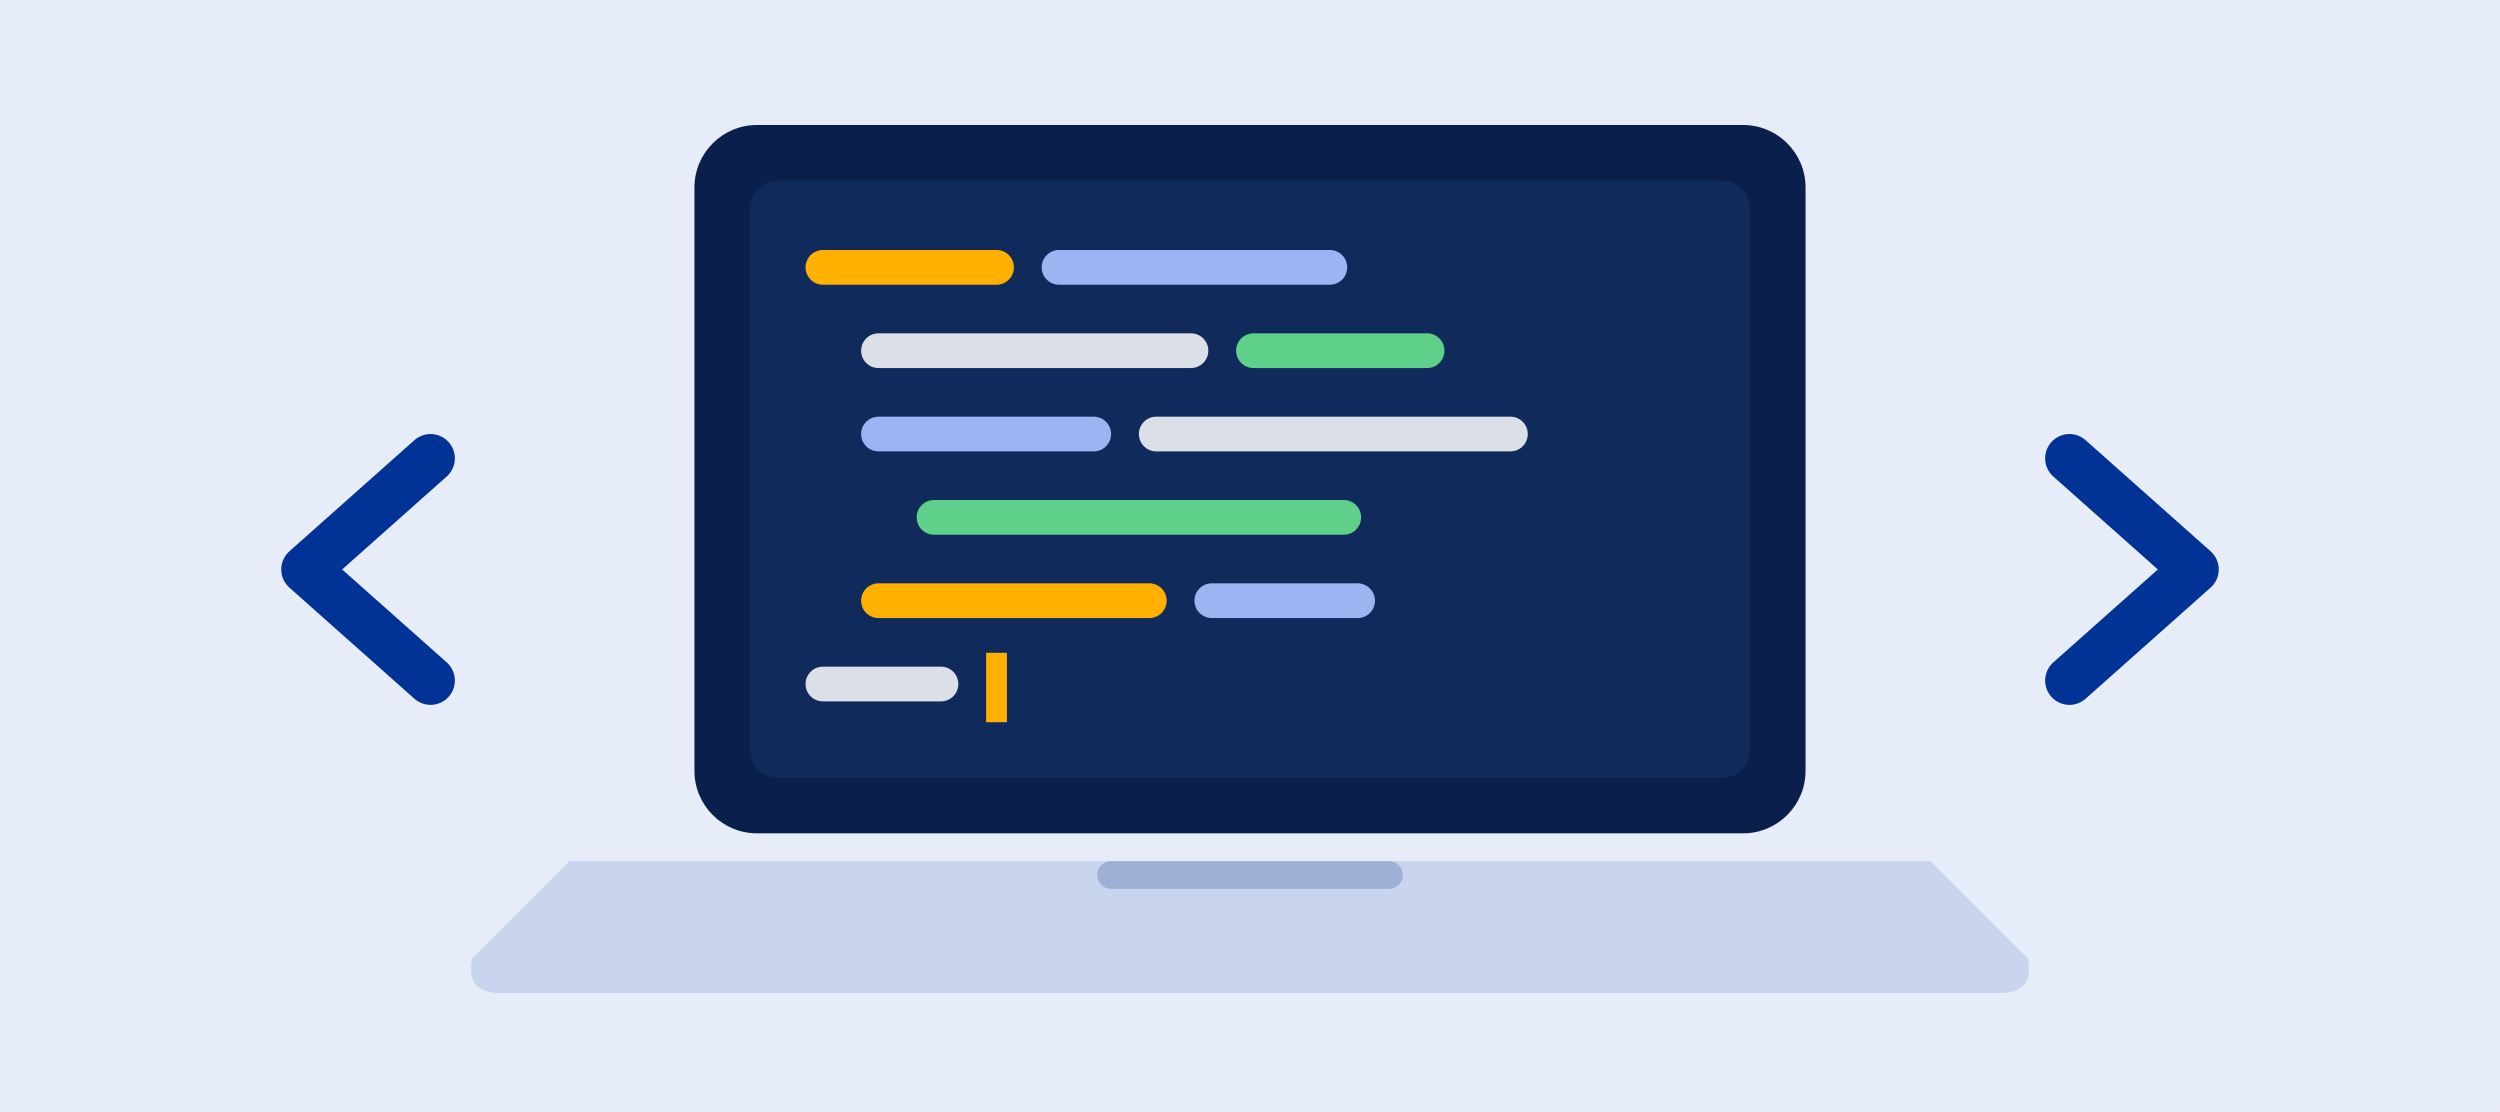
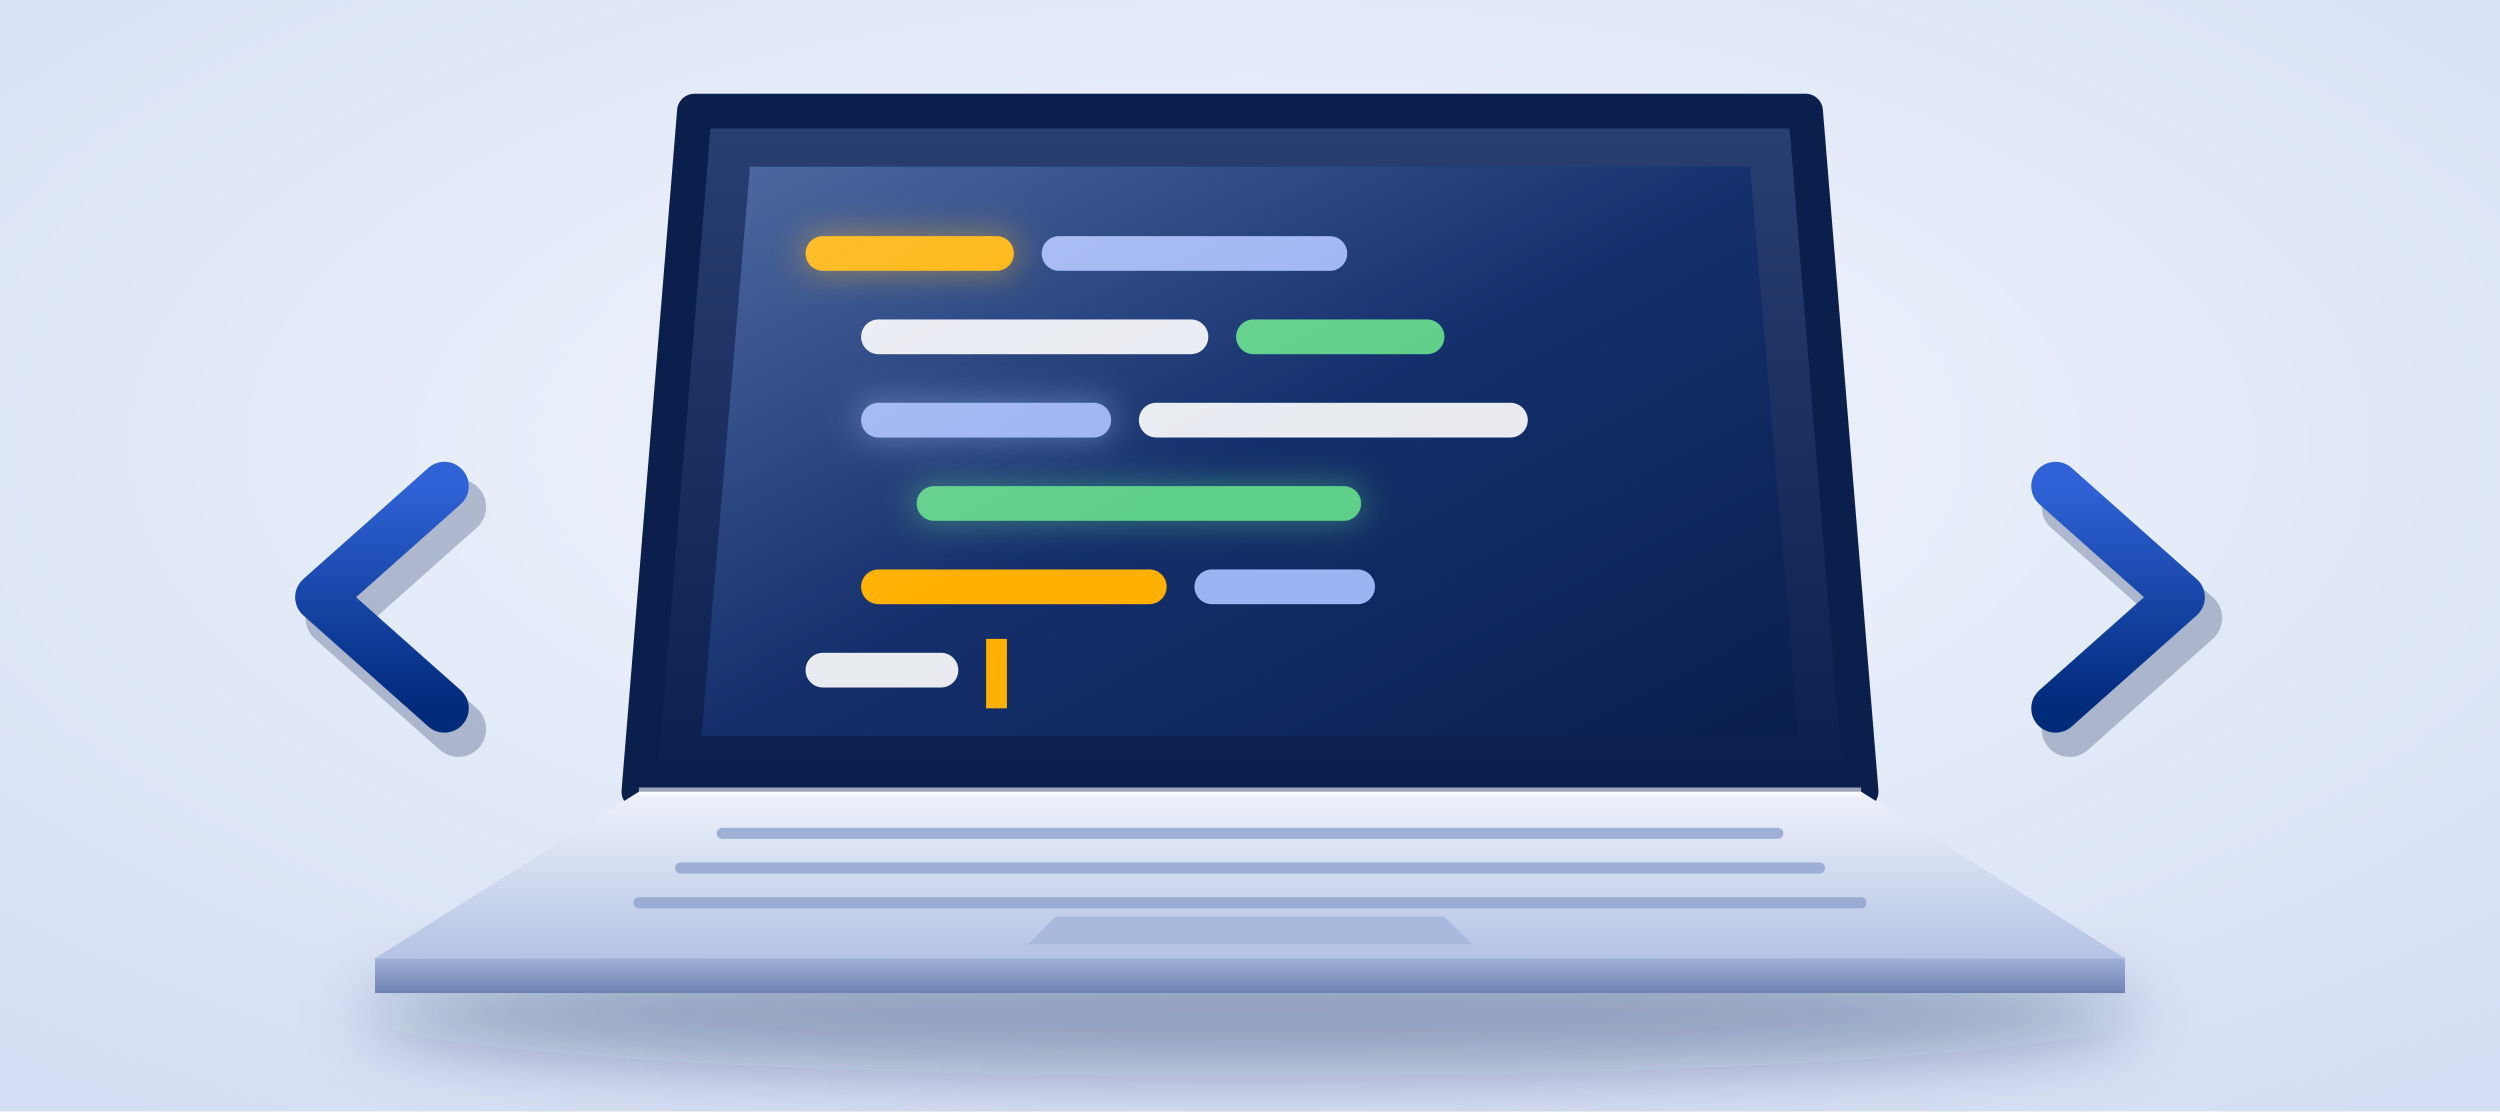
<svg xmlns="http://www.w3.org/2000/svg" viewBox="0 0 360 160" width="360" height="160">
-   <rect width="360" height="160" fill="#e6ecf8" />
-   <polyline points="62,66 44,82 62,98" fill="none" stroke="#003395" stroke-width="7" stroke-linecap="round" stroke-linejoin="round" />
-   <polyline points="298,66 316,82 298,98" fill="none" stroke="#003395" stroke-width="7" stroke-linecap="round" stroke-linejoin="round" />
-   <rect x="100" y="18" width="160" height="102" rx="9" fill="#0b1f4d" />
-   <rect x="108" y="26" width="144" height="86" rx="4" fill="#102a5c" />
-   <rect x="116" y="36" width="30" height="5" rx="2.5" fill="#ffb000" />
-   <rect x="150" y="36" width="44" height="5" rx="2.5" fill="#9db4f2" />
-   <rect x="124" y="48" width="50" height="5" rx="2.5" fill="#ffffff" fill-opacity="0.85" />
-   <rect x="178" y="48" width="30" height="5" rx="2.5" fill="#5fd08a" />
-   <rect x="124" y="60" width="36" height="5" rx="2.5" fill="#9db4f2" />
-   <rect x="164" y="60" width="56" height="5" rx="2.5" fill="#ffffff" fill-opacity="0.85" />
-   <rect x="132" y="72" width="64" height="5" rx="2.5" fill="#5fd08a" />
-   <rect x="124" y="84" width="44" height="5" rx="2.5" fill="#ffb000" />
-   <rect x="172" y="84" width="26" height="5" rx="2.5" fill="#9db4f2" />
-   <rect x="116" y="96" width="22" height="5" rx="2.5" fill="#ffffff" fill-opacity="0.85" />
-   <rect x="142" y="94" width="3" height="10" fill="#ffb000" />
-   <path d="M82 124 H278 L292 138 Q293 143 288 143 H72 Q67 143 68 138 Z" fill="#c9d4ee" />
-   <rect x="158" y="124" width="44" height="4" rx="2" fill="#9fb0d6" />
+   <defs>
+     <radialGradient id="bg" cx="0.5" cy="0.4" r="0.75">
+       <stop offset="0" stop-color="#f4f7fd" />
+       <stop offset="1" stop-color="#d3def4" />
+     </radialGradient>
+     <linearGradient id="bezel" x1="0" y1="0" x2="0" y2="1">
+       <stop offset="0" stop-color="#2a3f72" />
+       <stop offset="1" stop-color="#0b1f4d" />
+     </linearGradient>
+     <linearGradient id="screen" x1="0" y1="0" x2="1" y2="1">
+       <stop offset="0" stop-color="#1d3f86" />
+       <stop offset="1" stop-color="#0a1f4f" />
+     </linearGradient>
+     <linearGradient id="glare" x1="0" y1="0" x2="1" y2="1">
+       <stop offset="0" stop-color="#ffffff" stop-opacity="0.22" />
+       <stop offset="0.5" stop-color="#ffffff" stop-opacity="0" />
+     </linearGradient>
+     <linearGradient id="deck" x1="0" y1="0" x2="0" y2="1">
+       <stop offset="0" stop-color="#eef2fb" />
+       <stop offset="1" stop-color="#b4c3e4" />
+     </linearGradient>
+     <linearGradient id="edge" x1="0" y1="0" x2="0" y2="1">
+       <stop offset="0" stop-color="#9fb0d6" />
+       <stop offset="1" stop-color="#6f83b3" />
+     </linearGradient>
+     <linearGradient id="brk" x1="0" y1="0" x2="0" y2="1">
+       <stop offset="0" stop-color="#2f62d6" />
+       <stop offset="1" stop-color="#002a7a" />
+     </linearGradient>
+     <filter id="blur" x="-30%" y="-80%" width="160%" height="260%">
+       <feGaussianBlur stdDeviation="5" />
+     </filter>
+     <filter id="glow" x="-20%" y="-20%" width="140%" height="140%">
+       <feGaussianBlur stdDeviation="2.5" />
+     </filter>
+   </defs>
+   <rect width="360" height="160" fill="url(#bg)" />
+   <ellipse cx="180" cy="146" rx="128" ry="9" fill="#0b1f4d" fill-opacity="0.35" filter="url(#blur)" />
+   <g fill="none" stroke-linecap="round" stroke-linejoin="round">
+     <polyline points="64,70 46,86 64,102" stroke="#0b1f4d" stroke-opacity="0.25" stroke-width="8" transform="translate(2 3)" />
+     <polyline points="64,70 46,86 64,102" stroke="url(#brk)" stroke-width="7" />
+     <polyline points="296,70 314,86 296,102" stroke="#0b1f4d" stroke-opacity="0.25" stroke-width="8" transform="translate(2 3)" />
+     <polyline points="296,70 314,86 296,102" stroke="url(#brk)" stroke-width="7" />
+   </g>
+   <polygon points="100,16 260,16 268,114 92,114" fill="url(#bezel)" stroke="#0b1f4d" stroke-width="5" stroke-linejoin="round" />
+   <polygon points="108,24 252,24 259,106 101,106" fill="url(#screen)" />
+   <g filter="url(#glow)" fill-opacity="0.5">
+     <rect x="116" y="34" width="30" height="5" fill="#ffb000" />
+     <rect x="124" y="58" width="36" height="5" fill="#9db4f2" />
+     <rect x="132" y="70" width="64" height="5" fill="#5fd08a" />
+   </g>
+   <rect x="116" y="34" width="30" height="5" rx="2.5" fill="#ffb000" />
+   <rect x="150" y="34" width="44" height="5" rx="2.5" fill="#9db4f2" />
+   <rect x="124" y="46" width="50" height="5" rx="2.5" fill="#ffffff" fill-opacity="0.9" />
+   <rect x="178" y="46" width="30" height="5" rx="2.5" fill="#5fd08a" />
+   <rect x="124" y="58" width="36" height="5" rx="2.5" fill="#9db4f2" />
+   <rect x="164" y="58" width="56" height="5" rx="2.5" fill="#ffffff" fill-opacity="0.9" />
+   <rect x="132" y="70" width="64" height="5" rx="2.5" fill="#5fd08a" />
+   <rect x="124" y="82" width="44" height="5" rx="2.5" fill="#ffb000" />
+   <rect x="172" y="82" width="26" height="5" rx="2.5" fill="#9db4f2" />
+   <rect x="116" y="94" width="22" height="5" rx="2.5" fill="#ffffff" fill-opacity="0.9" />
+   <rect x="142" y="92" width="3" height="10" fill="#ffb000" />
+   <polygon points="108,24 252,24 259,106 101,106" fill="url(#glare)" />
+   <polygon points="92,114 268,114 306,138 54,138" fill="url(#deck)" />
+   <g stroke="#8fa2cc" stroke-width="1.6" stroke-linecap="round" stroke-opacity="0.8">
+     <line x1="104" y1="120" x2="256" y2="120" />
+     <line x1="98" y1="125" x2="262" y2="125" />
+     <line x1="92" y1="130" x2="268" y2="130" />
+   </g>
+   <polygon points="152,132 208,132 212,136 148,136" fill="#a9b9de" />
+   <polygon points="54,138 306,138 306,143 54,143" fill="url(#edge)" />
+   <line x1="92" y1="114" x2="268" y2="114" stroke="#ffffff" stroke-opacity="0.6" stroke-width="1.2" />
</svg>
